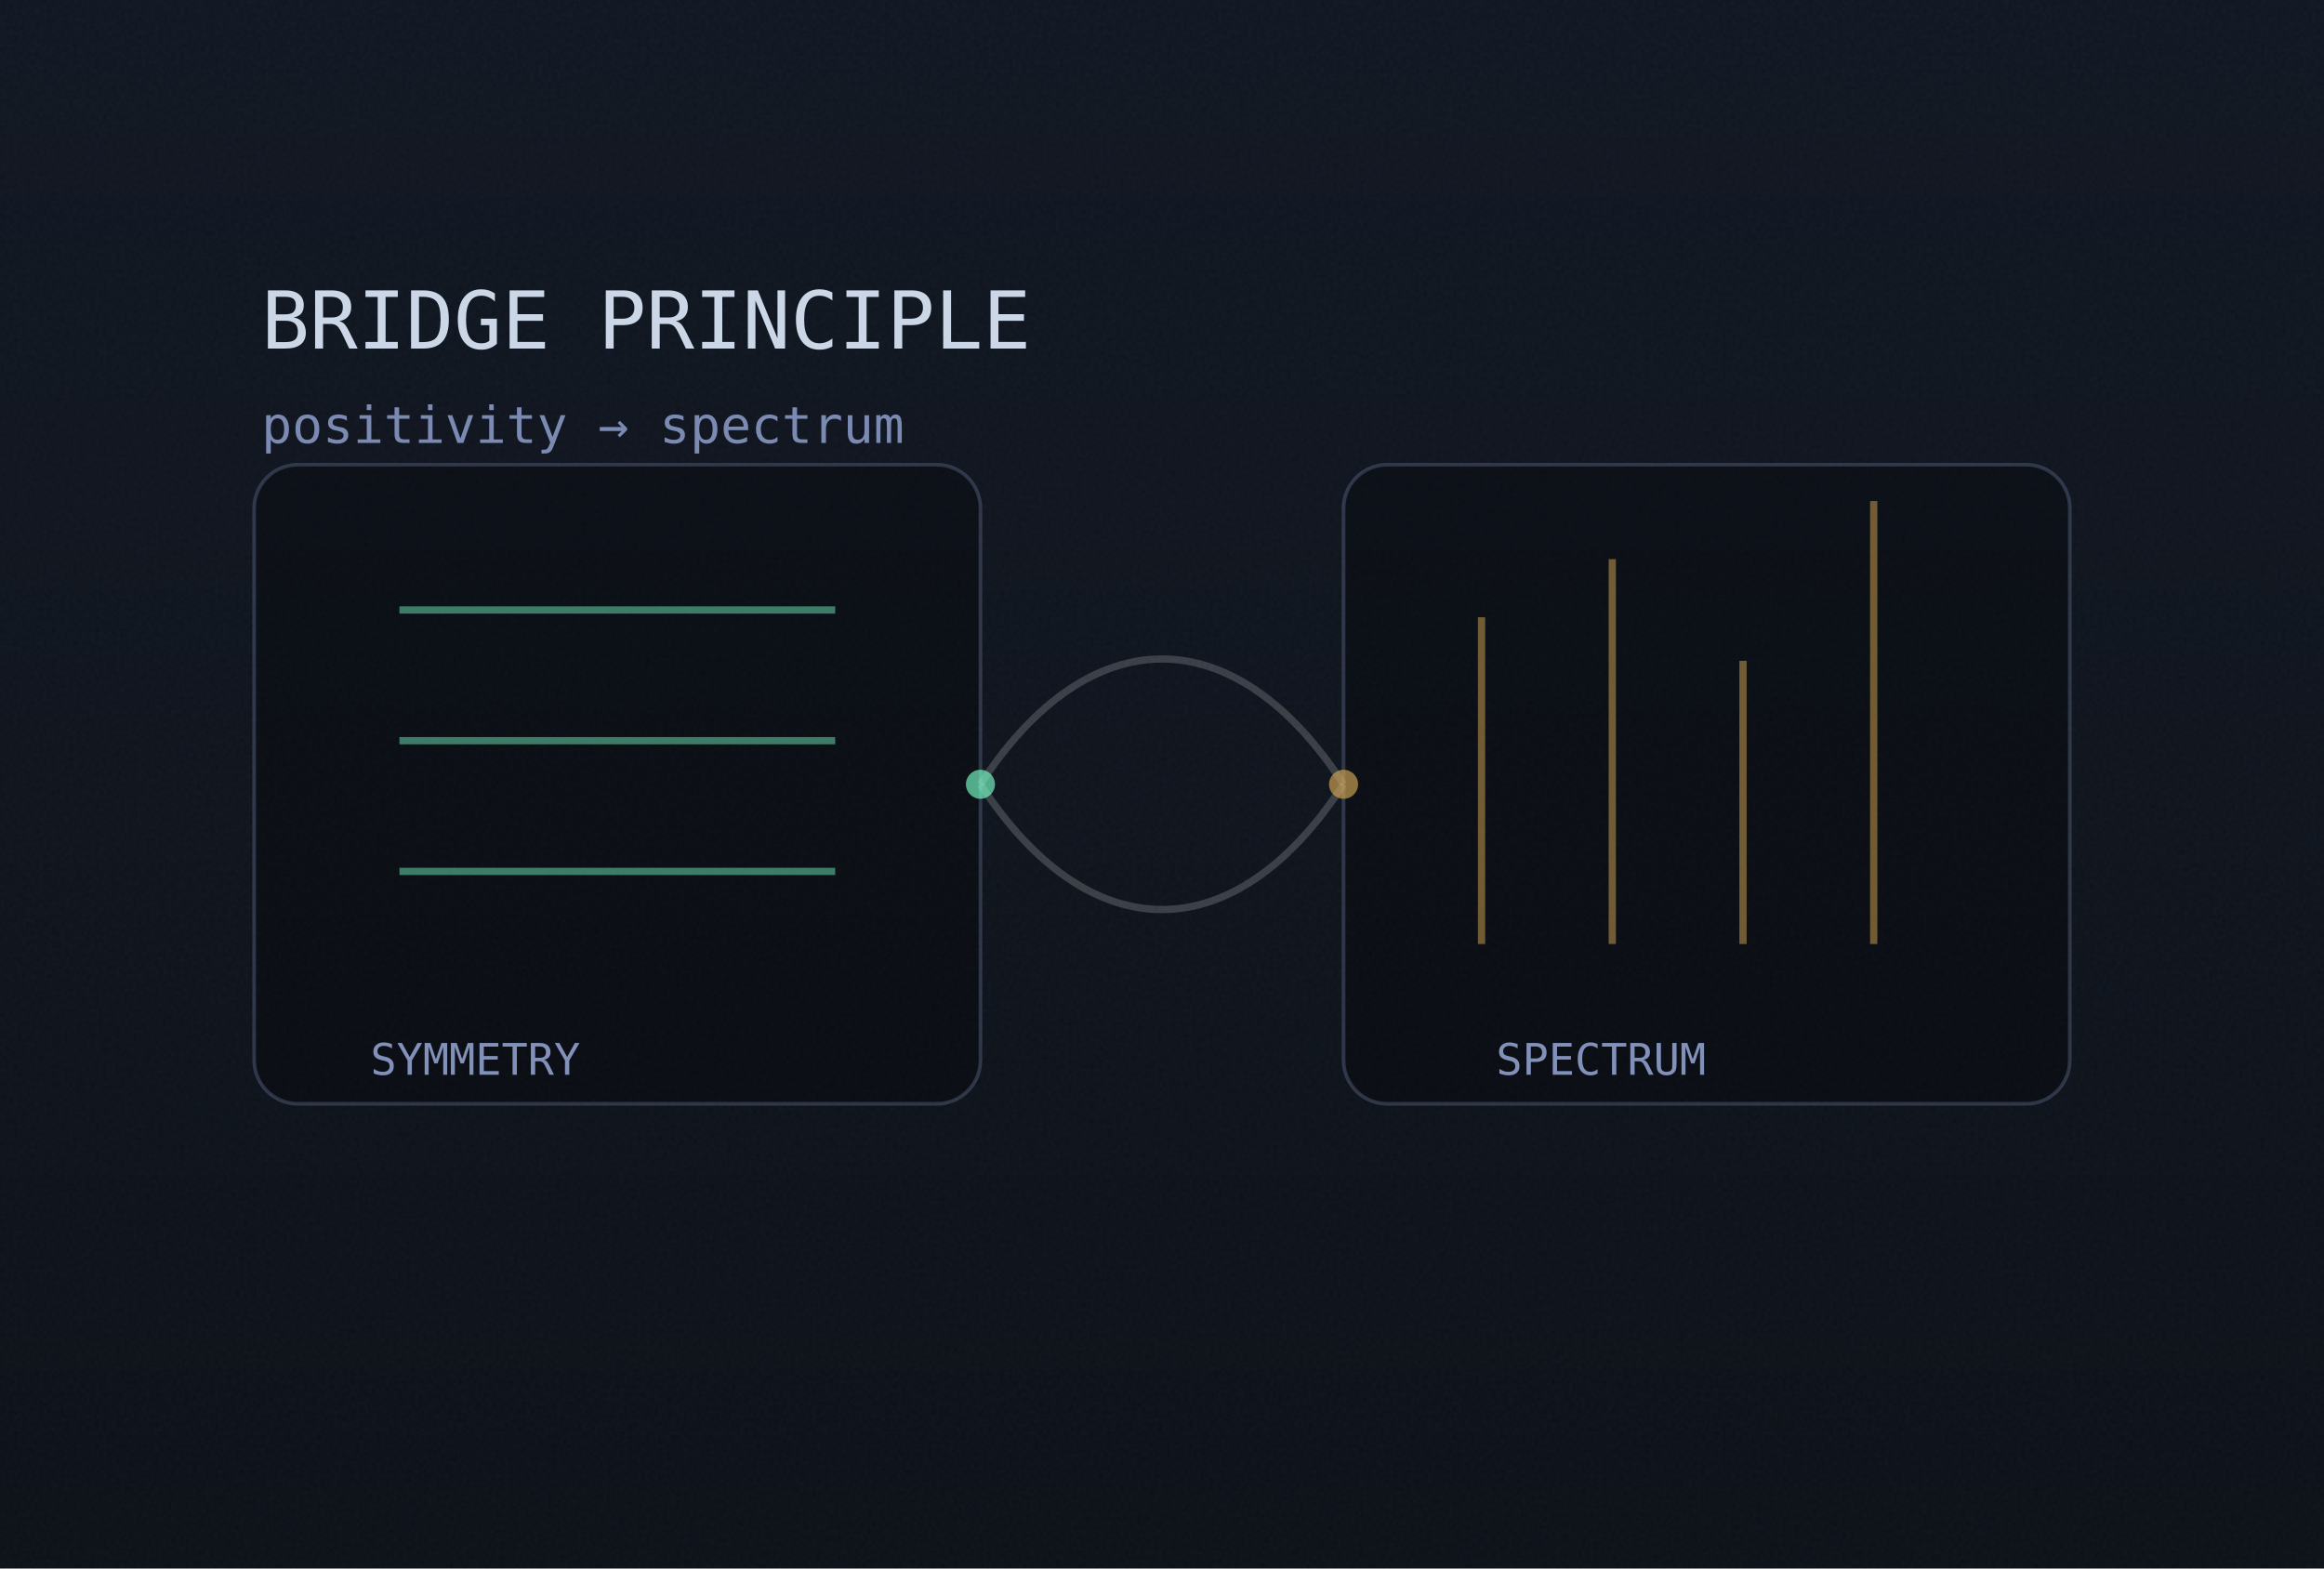
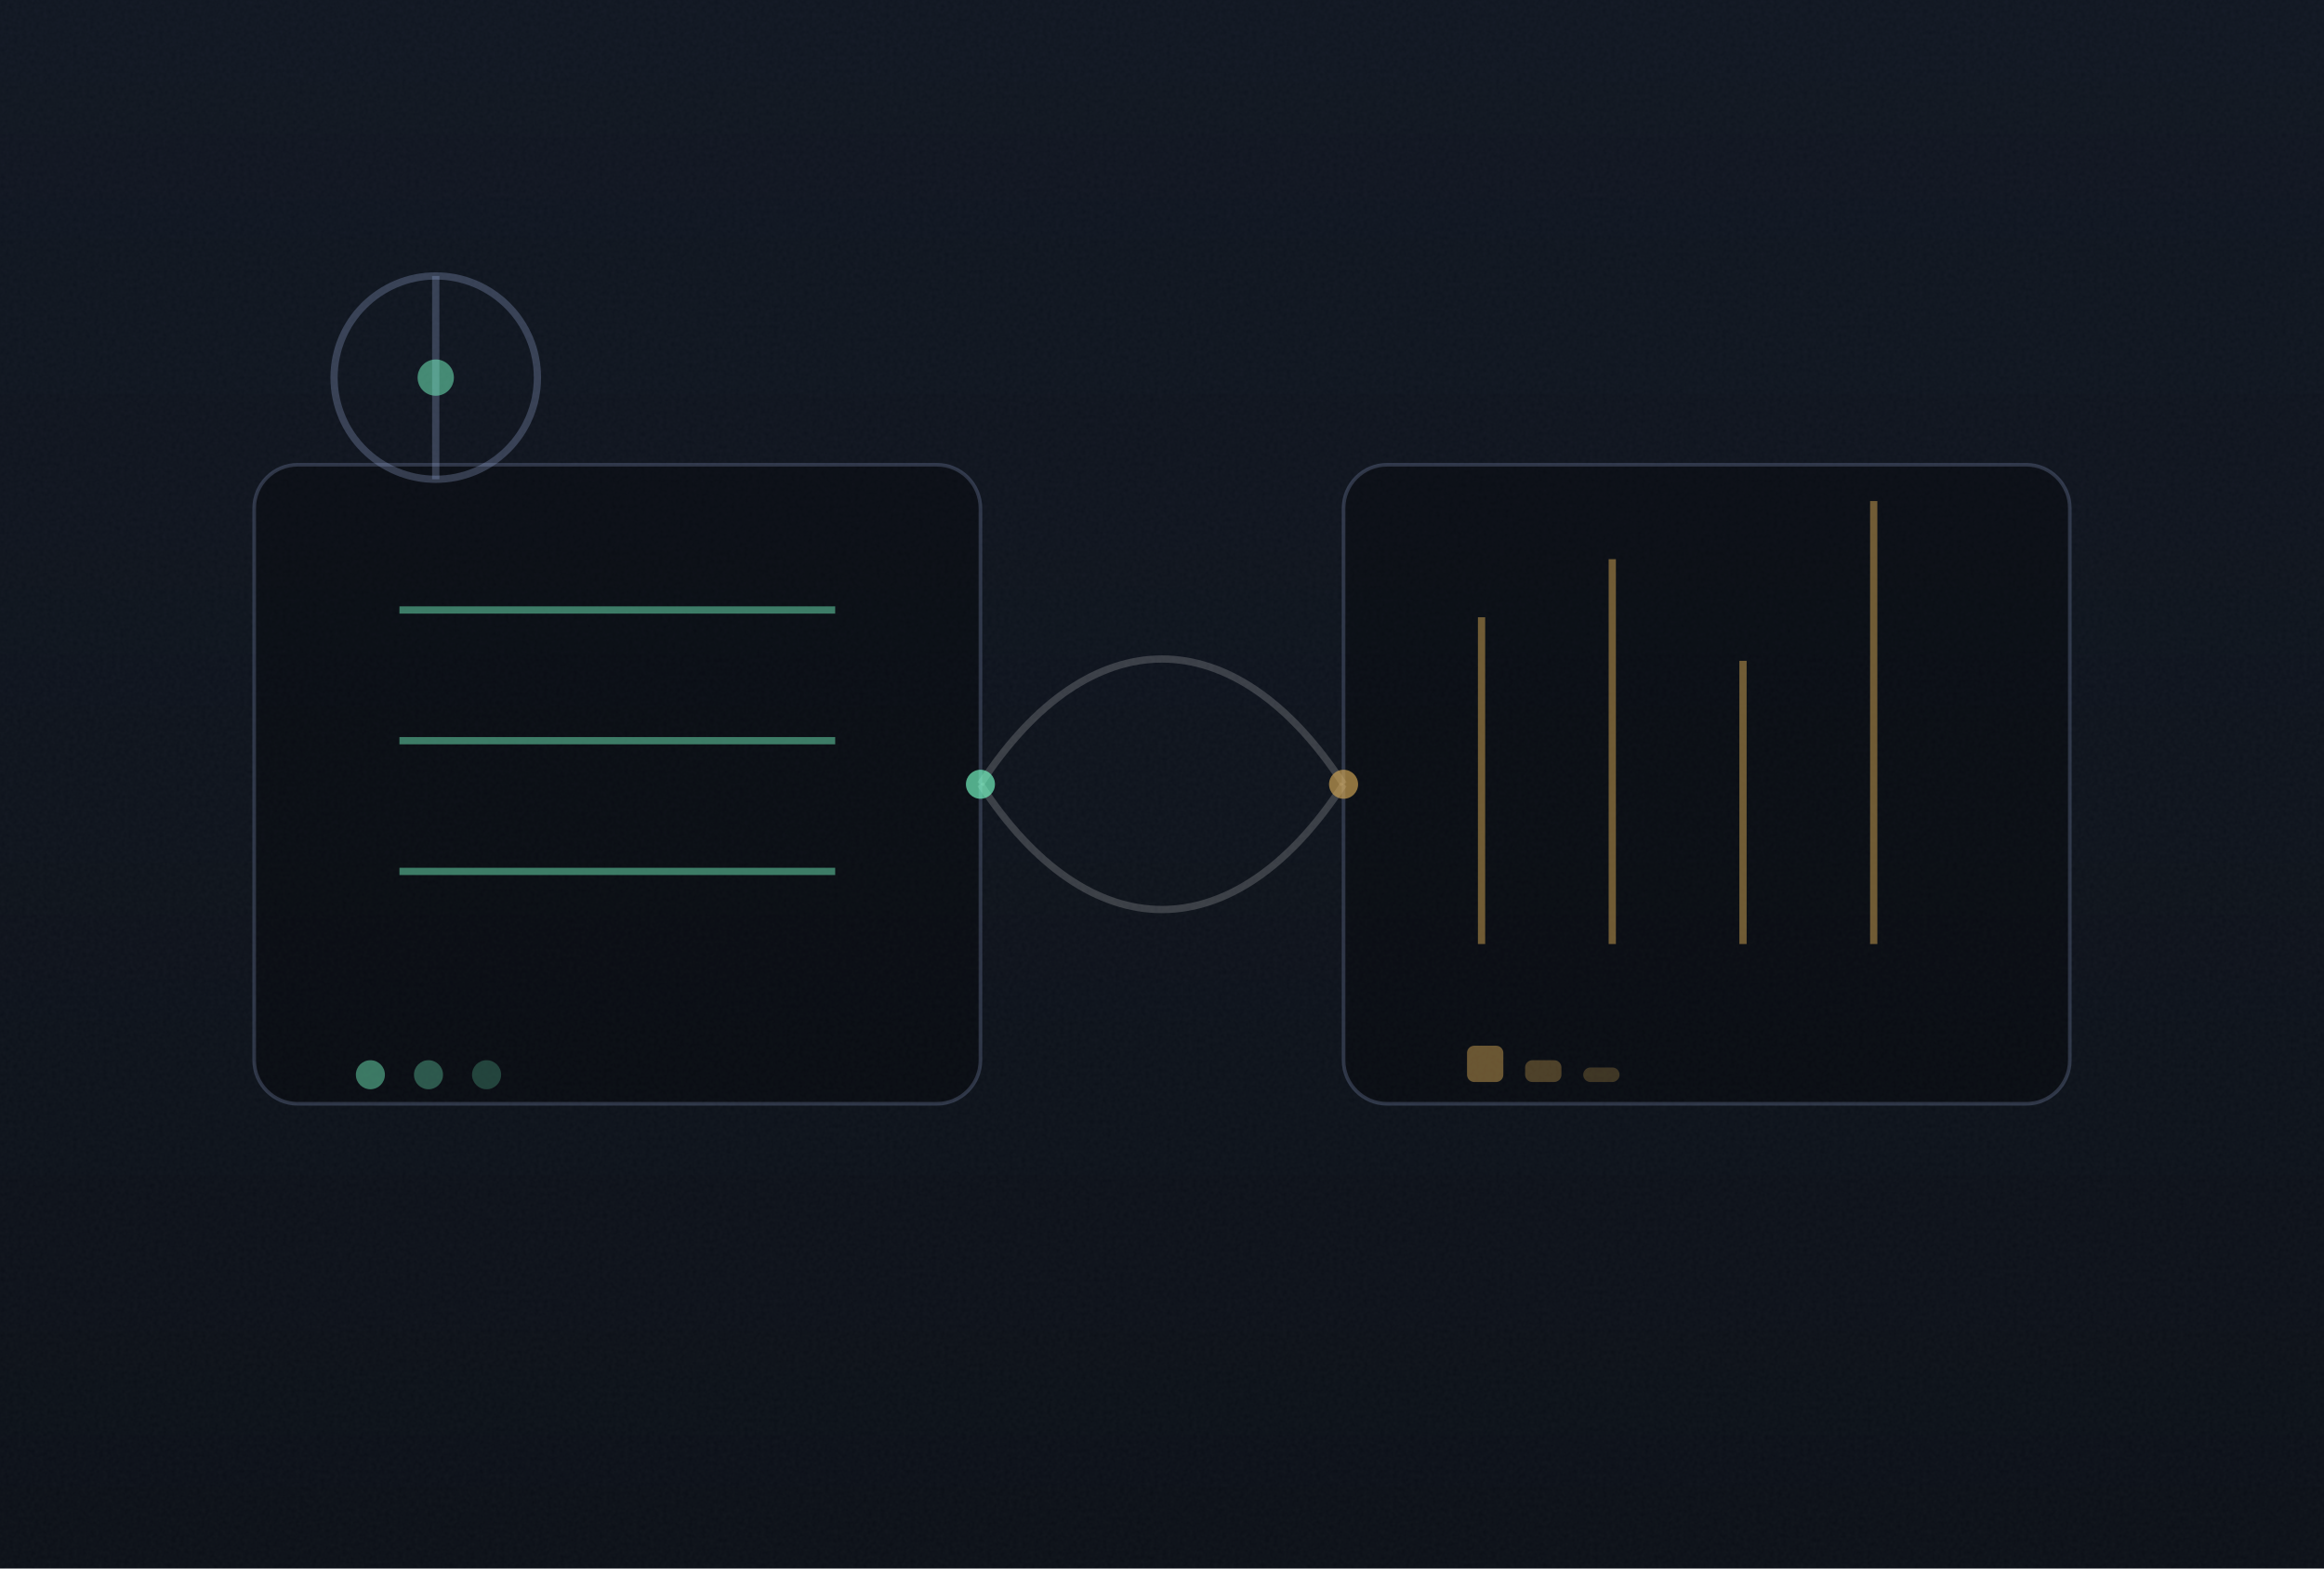
<svg xmlns="http://www.w3.org/2000/svg" width="640" height="432" viewBox="0 0 640 432">
  <defs>
    <linearGradient id="bg" x1="0" y1="0" x2="0" y2="1">
      <stop offset="0" stop-color="#0f1520" />
      <stop offset="1" stop-color="#0b0f16" />
    </linearGradient>
    <filter id="grain" x="-20%" y="-20%" width="140%" height="140%">
      <feTurbulence type="fractalNoise" baseFrequency="0.85" numOctaves="2" stitchTiles="stitch" />
      <feColorMatrix type="matrix" values="0 0 0 0 0.6  0 0 0 0 0.7  0 0 0 0 1  0 0 0 .12 0" />
    </filter>
  </defs>
  <rect width="640" height="432" fill="url(#bg)" />
  <rect width="640" height="432" filter="url(#grain)" opacity="0.33" />
  <rect x="70" y="128" width="200" height="176" rx="12" fill="rgba(0,0,0,0.28)" stroke="rgba(180,200,255,0.20)" />
  <g stroke="rgba(120,255,200,0.50)" stroke-width="2" opacity="0.9">
    <path d="M110 168h120" />
    <path d="M110 204h120" />
    <path d="M110 240h120" />
  </g>
-   <g font-family="Space Mono, monospace" font-size="12" fill="rgba(180,200,255,0.70)">
-     <text x="102" y="296">SYMMETRY</text>
+   <g opacity="0.8" fill="rgba(120,255,200,0.55)">
+     <circle cx="102" cy="296" r="4" />
+     <circle cx="118" cy="296" r="4" opacity="0.7" />
+     <circle cx="134" cy="296" r="4" opacity="0.5" />
  </g>
  <rect x="370" y="128" width="200" height="176" rx="12" fill="rgba(0,0,0,0.28)" stroke="rgba(180,200,255,0.20)" />
  <g stroke="rgba(212,168,85,0.55)" stroke-width="2" opacity="0.9">
    <path d="M408 260V170" />
    <path d="M444 260V154" />
    <path d="M480 260V182" />
    <path d="M516 260V138" />
  </g>
-   <g font-family="Space Mono, monospace" font-size="12" fill="rgba(180,200,255,0.70)">
-     <text x="412" y="296">SPECTRUM</text>
+   <g opacity="0.85" fill="rgba(212,168,85,0.55)">
+     <rect x="404" y="288" width="10" height="10" rx="2" />
+     <rect x="420" y="292" width="10" height="6" rx="2" opacity="0.7" />
+     <rect x="436" y="294" width="10" height="4" rx="2" opacity="0.55" />
  </g>
  <g fill="none" stroke="rgba(255,255,255,0.18)" stroke-width="2">
    <path d="M270 216C300 170 340 170 370 216" />
    <path d="M270 216C300 262 340 262 370 216" />
  </g>
  <g fill="rgba(120,255,200,0.65)">
    <circle cx="270" cy="216" r="4" />
  </g>
  <g fill="rgba(212,168,85,0.65)">
    <circle cx="370" cy="216" r="4" />
  </g>
-   <g font-family="Space Mono, monospace" font-size="22" fill="#d4dff0" opacity="0.95">
-     <text x="72" y="96">BRIDGE PRINCIPLE</text>
+   <g opacity="0.85" fill="none" stroke="rgba(180,200,255,0.28)" stroke-width="2">
+     <circle cx="120" cy="104" r="28" />
+     <path d="M120 76V132" />
  </g>
-   <g font-family="Space Mono, monospace" font-size="14" fill="rgba(180,200,255,0.65)">
-     <text x="72" y="122">positivity → spectrum</text>
+   <g opacity="0.9" fill="rgba(120,255,200,0.55)">
+     <circle cx="120" cy="104" r="5" />
  </g>
</svg>
